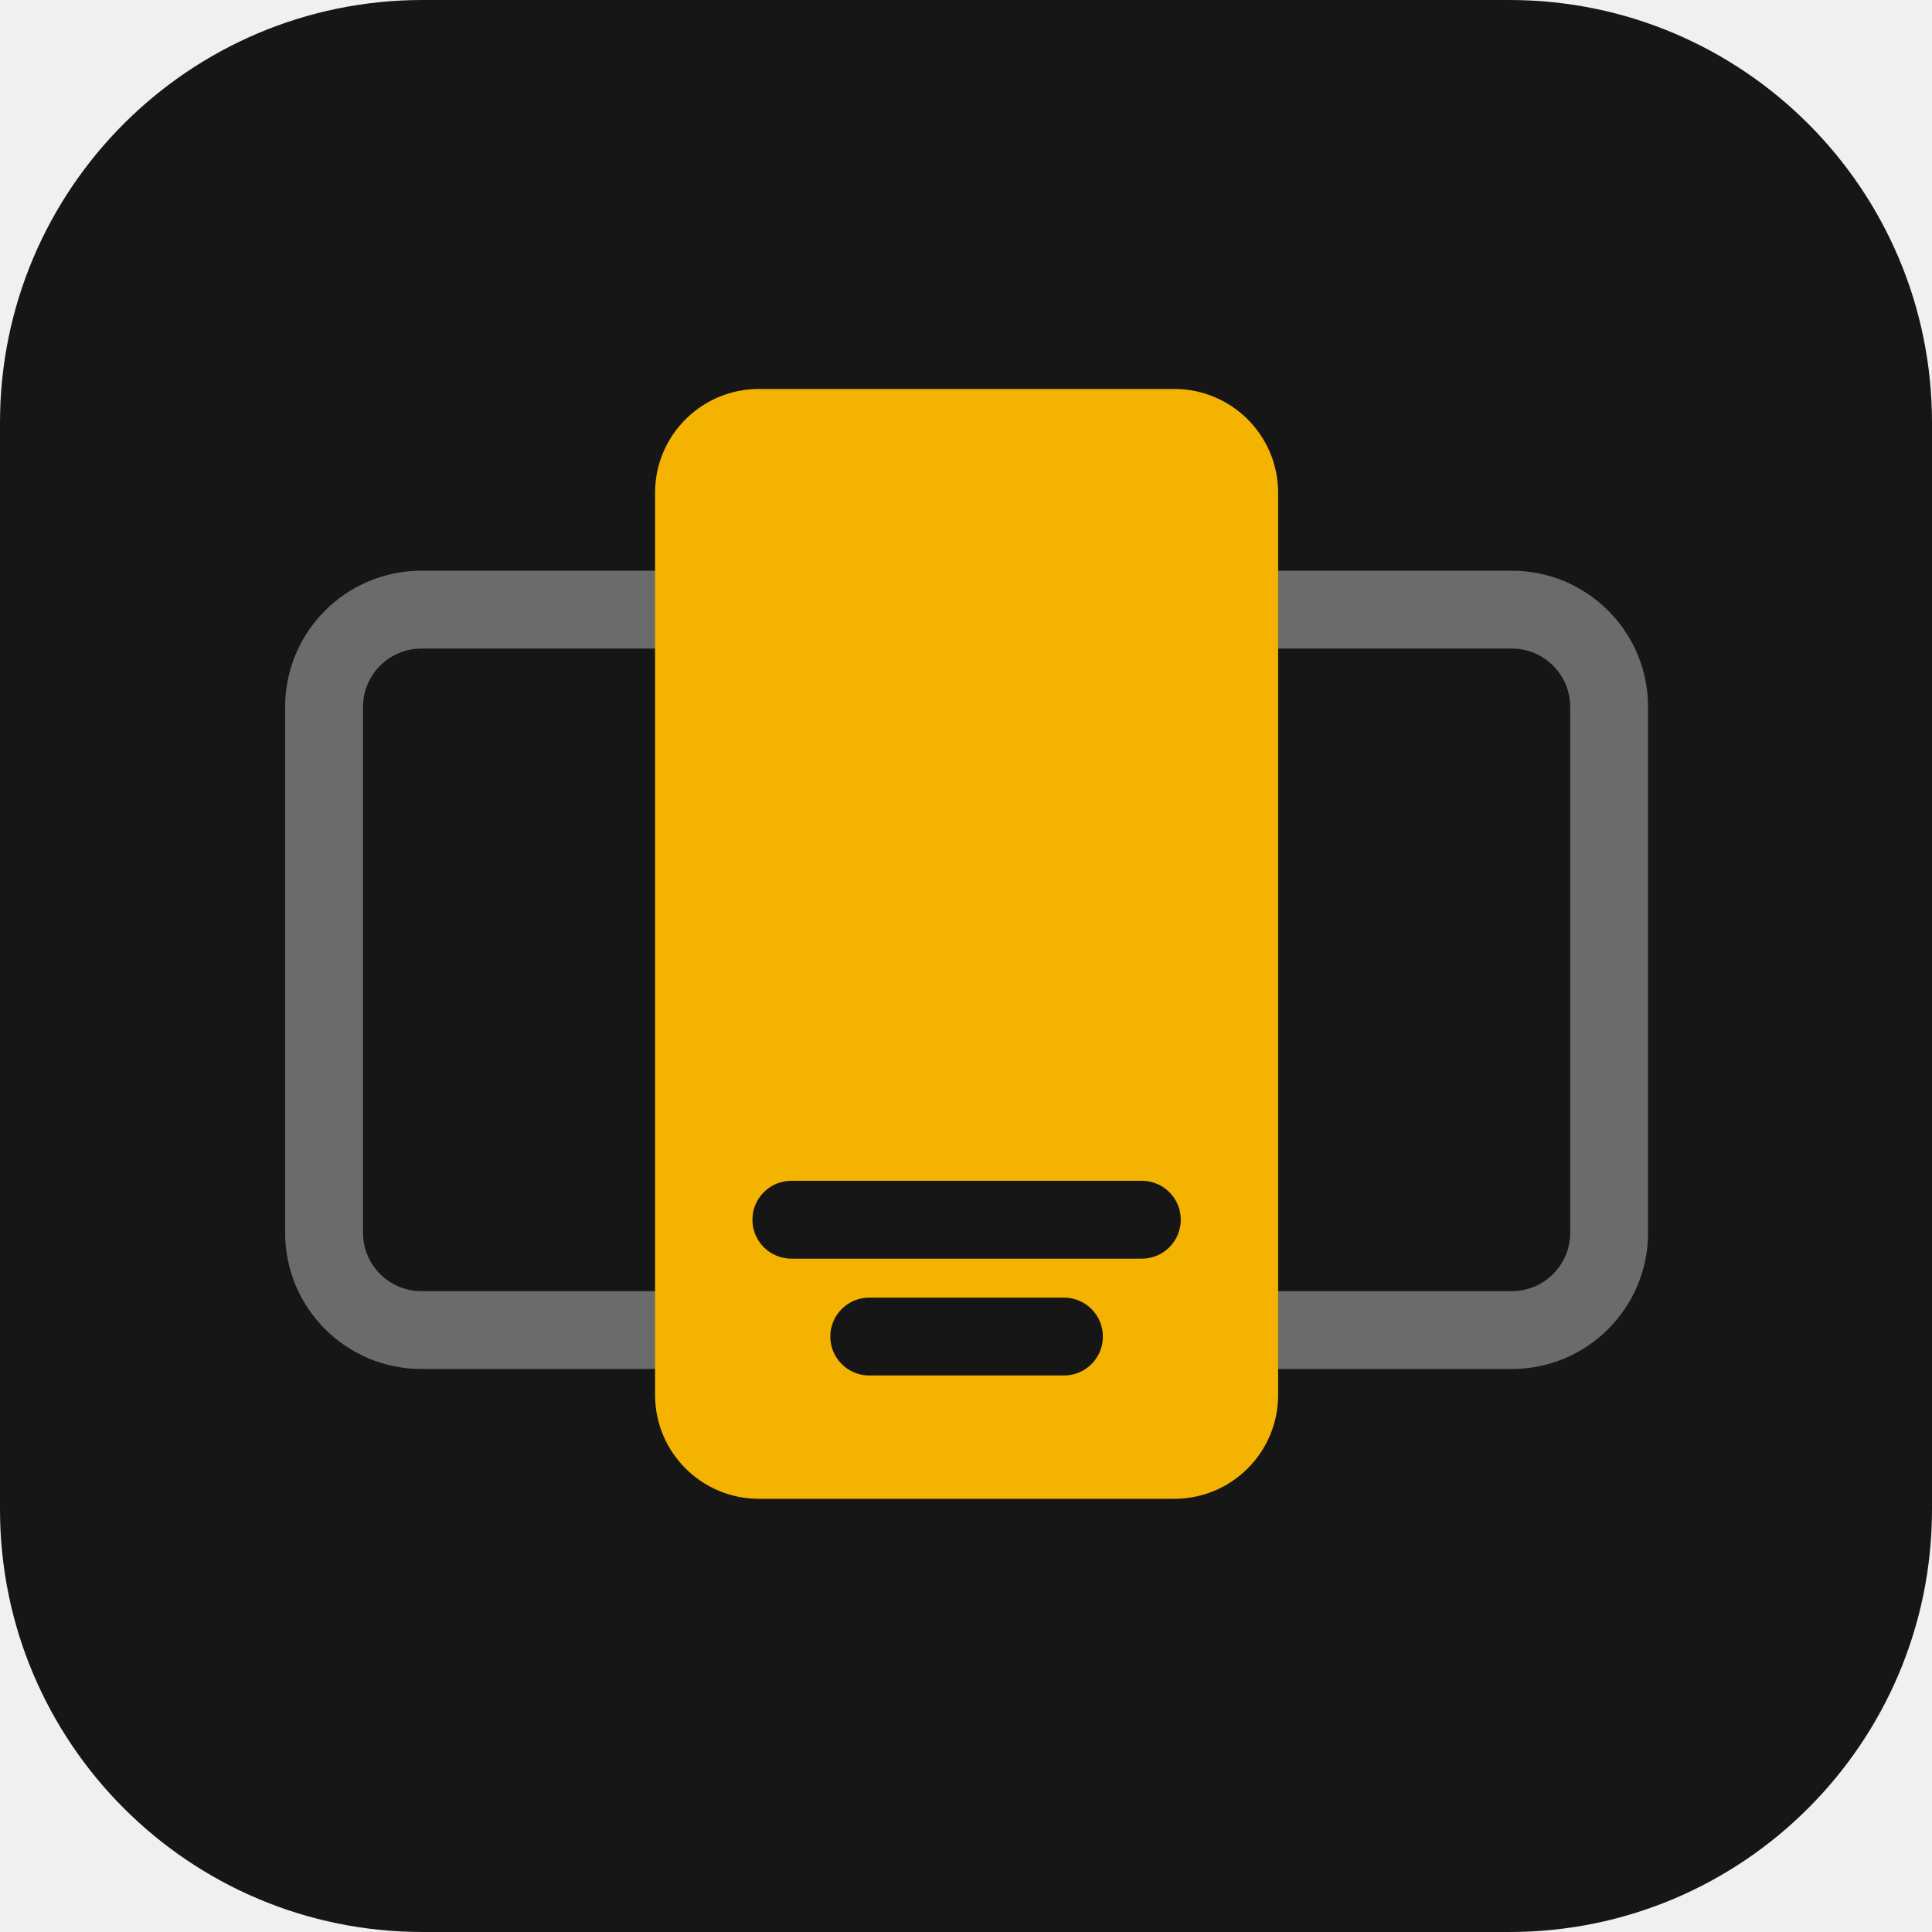
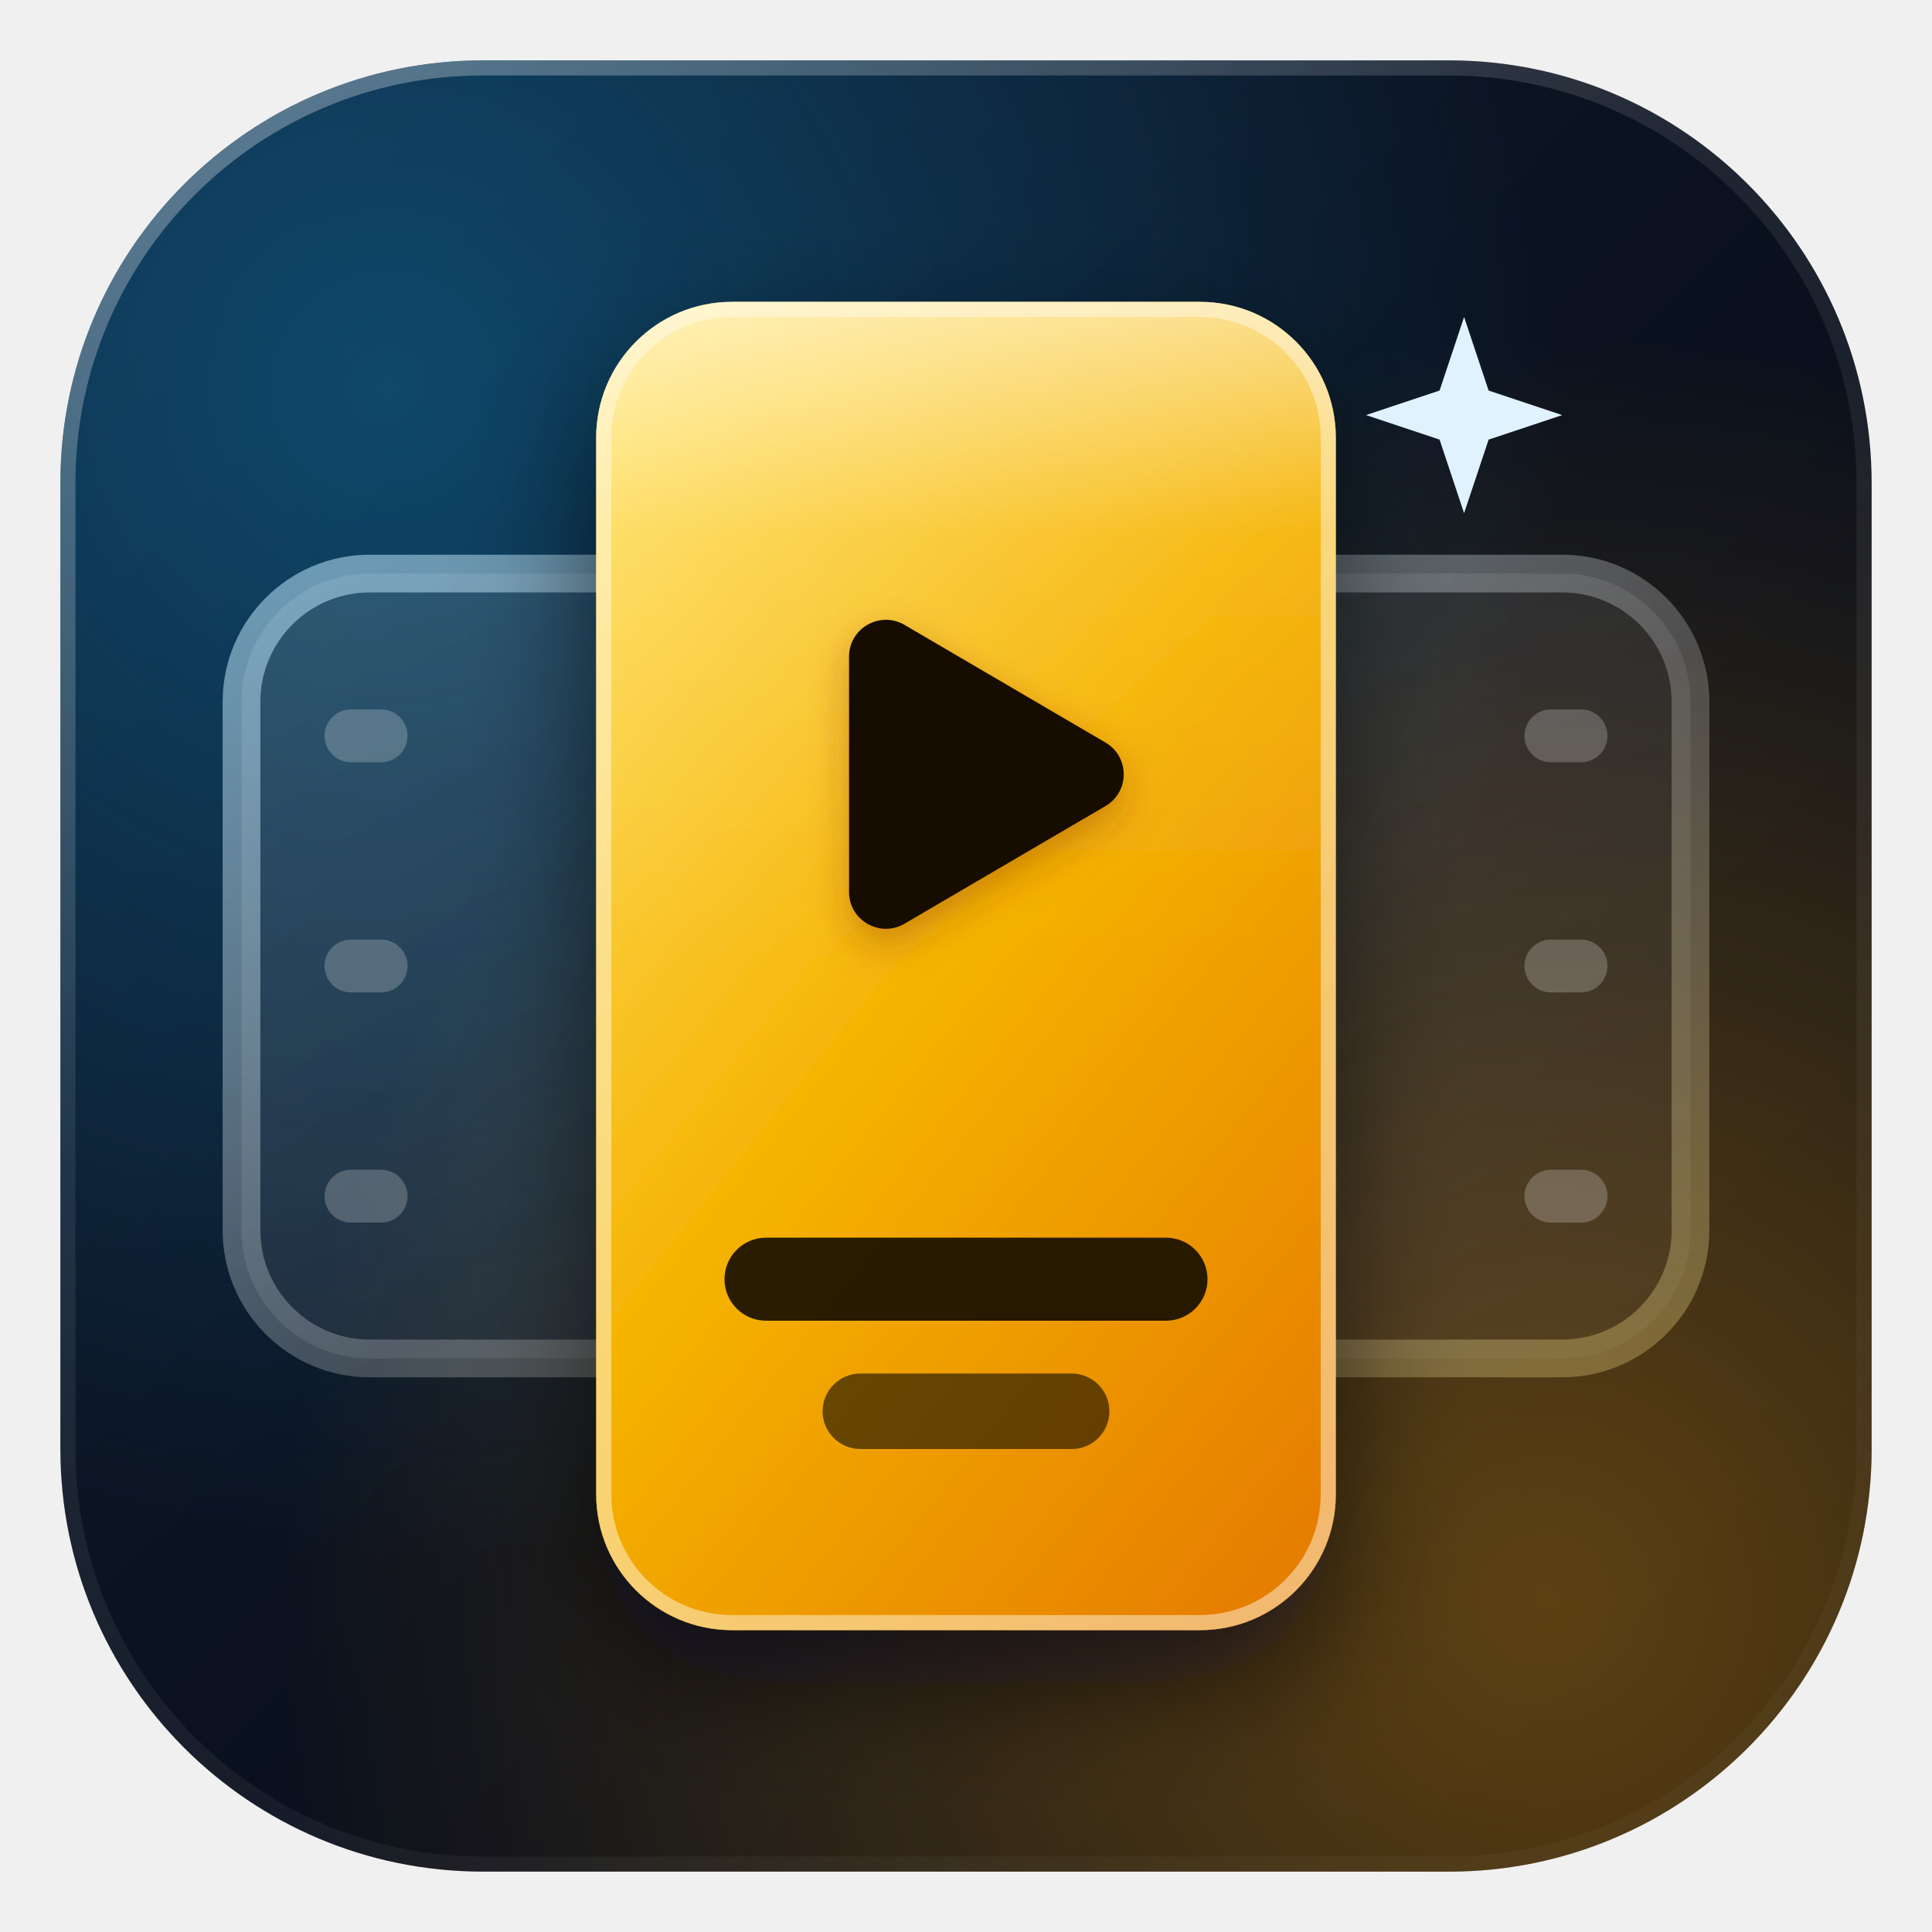
- <svg xmlns="http://www.w3.org/2000/svg" viewBox="0 0 512 512">
-   <rect width="512" height="512" rx="112" fill="#161616" />
-   <g transform="translate(36 36) scale(0.86)">
-     <rect x="58" y="146" width="396" height="222" rx="30" fill="none" stroke="#6B6B6B" stroke-width="24" />
-     <rect x="160" y="78" width="192" height="342" rx="32" fill="#F5B301" />
-     <rect x="190" y="322" width="132" height="24" rx="12" fill="#161616" />
-     <rect x="214" y="358" width="84" height="24" rx="12" fill="#161616" />
+ <svg xmlns="http://www.w3.org/2000/svg" viewBox="0 0 512 512" width="512" height="512">
+   <defs>
+     <linearGradient id="bg" x1="0" y1="0" x2="1" y2="1">
+       <stop offset="0%" stop-color="#111C30" />
+       <stop offset="55%" stop-color="#0A101D" />
+       <stop offset="100%" stop-color="#070B13" />
+     </linearGradient>
+     <radialGradient id="glowTeal" cx="0.18" cy="0.18" r="0.65">
+       <stop offset="0%" stop-color="#0EA5E9" stop-opacity="0.34" />
+       <stop offset="100%" stop-color="#0EA5E9" stop-opacity="0" />
+     </radialGradient>
+     <radialGradient id="glowAmber" cx="0.82" cy="0.85" r="0.7">
+       <stop offset="0%" stop-color="#F59E0B" stop-opacity="0.36" />
+       <stop offset="100%" stop-color="#F59E0B" stop-opacity="0" />
+     </radialGradient>
+     <linearGradient id="rim" x1="0" y1="0" x2="0.6" y2="1">
+       <stop offset="0%" stop-color="#FFFFFF" stop-opacity="0.34" />
+       <stop offset="45%" stop-color="#FFFFFF" stop-opacity="0.08" />
+       <stop offset="100%" stop-color="#FFFFFF" stop-opacity="0.03" />
+     </linearGradient>
+     <linearGradient id="wideFill" x1="0" y1="0" x2="1" y2="1">
+       <stop offset="0%" stop-color="#FFFFFF" stop-opacity="0.13" />
+       <stop offset="100%" stop-color="#FFFFFF" stop-opacity="0.04" />
+     </linearGradient>
+     <linearGradient id="wideStroke" x1="0" y1="0" x2="1" y2="1">
+       <stop offset="0%" stop-color="#BAE6FD" stop-opacity="0.55" />
+       <stop offset="55%" stop-color="#FFFFFF" stop-opacity="0.22" />
+       <stop offset="100%" stop-color="#FDE68A" stop-opacity="0.30" />
+     </linearGradient>
+     <linearGradient id="clipGrad" x1="0.15" y1="0" x2="0.85" y2="1">
+       <stop offset="0%" stop-color="#FFE066" />
+       <stop offset="48%" stop-color="#F5B301" />
+       <stop offset="100%" stop-color="#E67E00" />
+     </linearGradient>
+     <linearGradient id="clipSheen" x1="0" y1="0" x2="0" y2="1">
+       <stop offset="0%" stop-color="#FFFFFF" stop-opacity="0.52" />
+       <stop offset="35%" stop-color="#FFFFFF" stop-opacity="0.08" />
+       <stop offset="100%" stop-color="#FFFFFF" stop-opacity="0" />
+     </linearGradient>
+     <filter id="cardShadow" x="-20%" y="-15%" width="140%" height="140%">
+       <feDropShadow dx="0" dy="14" stdDeviation="16" flood-color="#02050B" flood-opacity="0.58" />
+     </filter>
+     <filter id="playShadow" x="-25%" y="-25%" width="150%" height="150%">
+       <feDropShadow dx="0" dy="4" stdDeviation="5" flood-color="#7C2D12" flood-opacity="0.35" />
+     </filter>
+     <clipPath id="squircle">
+       <rect x="16" y="16" width="480" height="480" rx="112" />
+     </clipPath>
+   </defs>
+   <g clip-path="url(#squircle)">
+     <rect x="16" y="16" width="480" height="480" fill="url(#bg)" />
+     <rect x="16" y="16" width="480" height="480" fill="url(#glowTeal)" />
+     <rect x="16" y="16" width="480" height="480" fill="url(#glowAmber)" />
  </g>
+   <rect x="18" y="18" width="476" height="476" rx="110" fill="none" stroke="url(#rim)" stroke-width="4" />
+   <rect x="64" y="152" width="384" height="208" rx="34" fill="url(#wideFill)" stroke="url(#wideStroke)" stroke-width="10" />
+   <rect x="86" y="188" width="22" height="14" rx="7" fill="#FFFFFF" fill-opacity="0.22" />
+   <rect x="86" y="249" width="22" height="14" rx="7" fill="#FFFFFF" fill-opacity="0.22" />
+   <rect x="86" y="310" width="22" height="14" rx="7" fill="#FFFFFF" fill-opacity="0.22" />
+   <rect x="404" y="188" width="22" height="14" rx="7" fill="#FFFFFF" fill-opacity="0.22" />
+   <rect x="404" y="249" width="22" height="14" rx="7" fill="#FFFFFF" fill-opacity="0.22" />
+   <rect x="404" y="310" width="22" height="14" rx="7" fill="#FFFFFF" fill-opacity="0.22" />
+   <g filter="url(#cardShadow)">
+     <rect x="158" y="80" width="196" height="352" rx="36" fill="url(#clipGrad)" />
+     <rect x="158" y="80" width="196" height="176" rx="36" fill="url(#clipSheen)" />
+     <rect x="160" y="82" width="192" height="348" rx="34" fill="none" stroke="#FFFBEB" stroke-opacity="0.48" stroke-width="4" />
+   </g>
+   <path filter="url(#playShadow)" d="M225 174 C225 166.5 233.2 161.8 239.7 165.6 L293 196.8 C299.4 200.6 299.4 209.8 293 213.6 L239.7 244.8 C233.2 248.6 225 243.9 225 236.4 Z" fill="#130D02" />
+   <rect x="192" y="328" width="128" height="22" rx="11" fill="#130D02" fill-opacity="0.90" />
+   <rect x="218" y="364" width="76" height="20" rx="10" fill="#130D02" fill-opacity="0.62" />
+   <path d="M388 84 L394.5 103.5 L414 110 L394.5 116.5 L388 136 L381.5 116.5 L362 110 L381.5 103.5 Z" fill="#E0F2FE" />
</svg>
